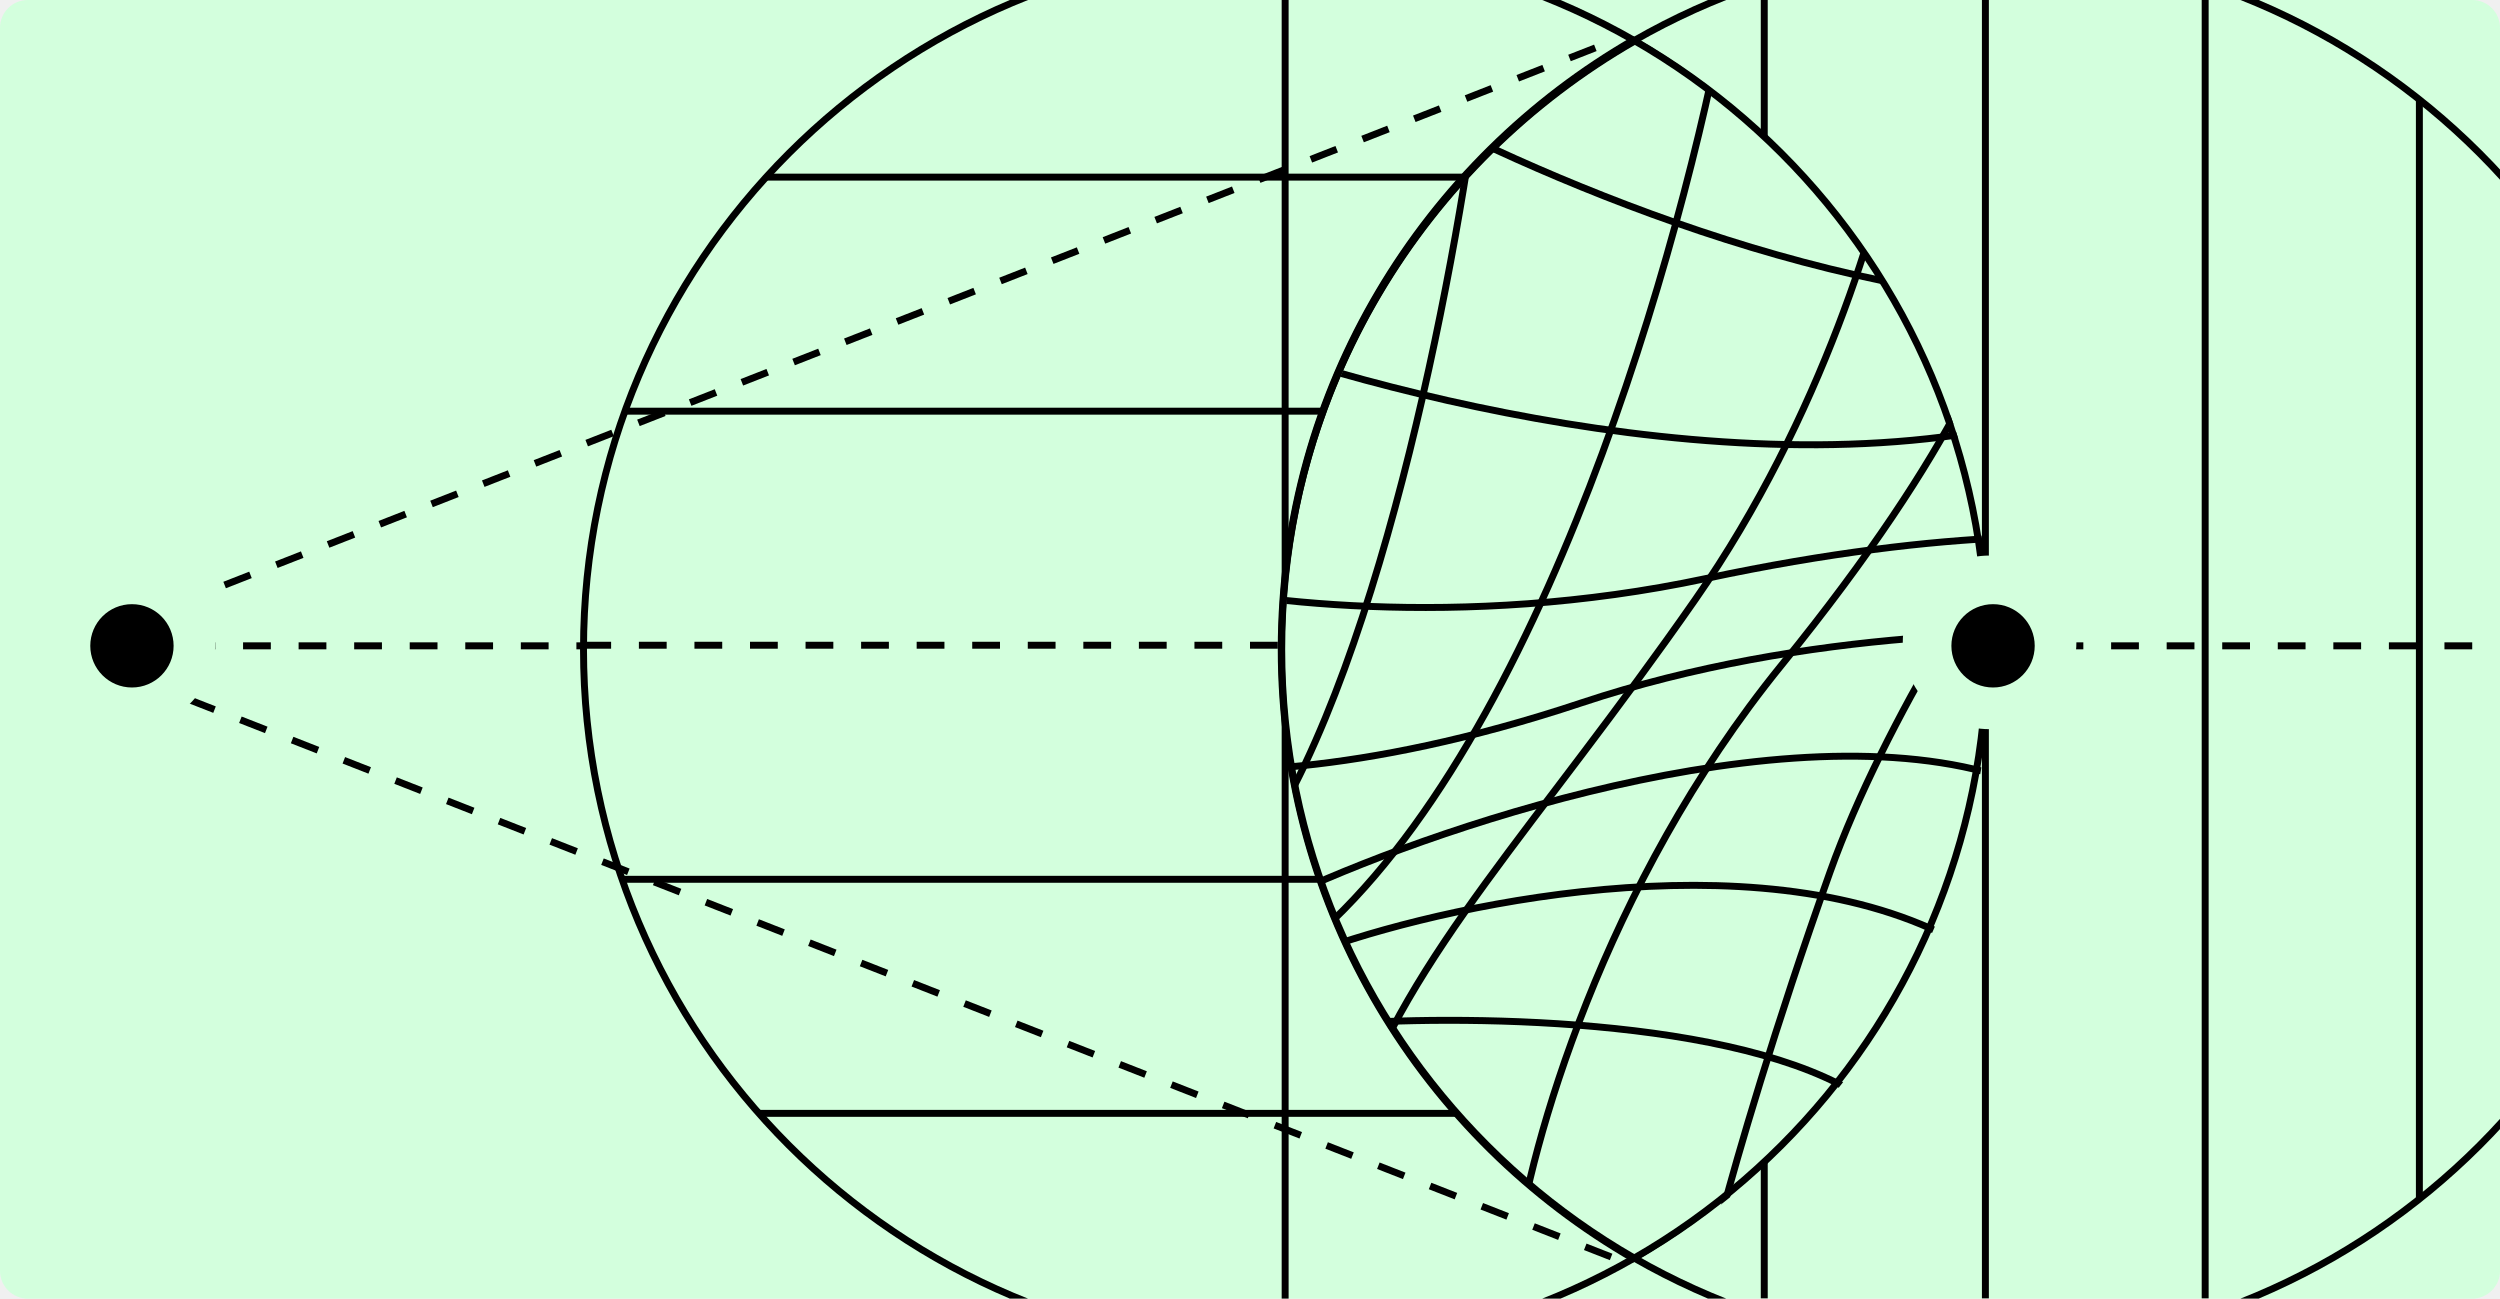
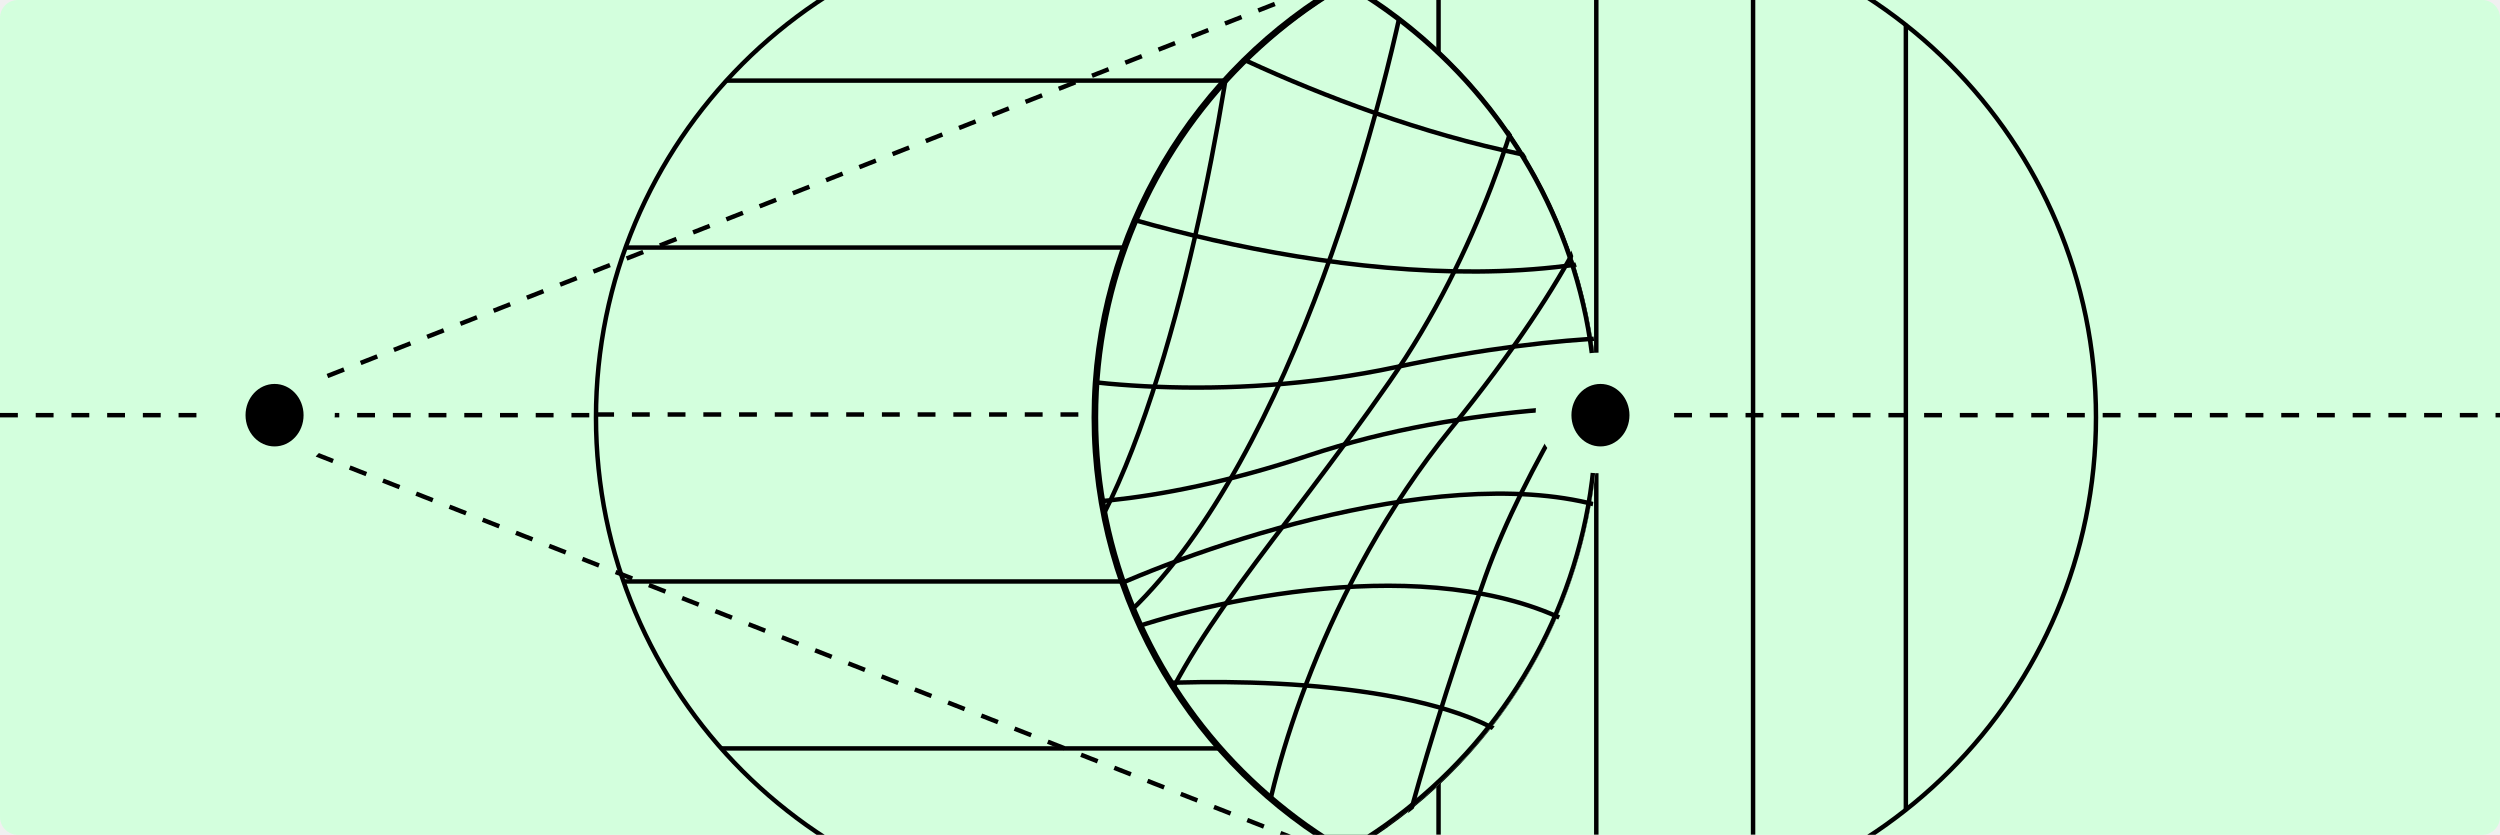
- <svg xmlns="http://www.w3.org/2000/svg" width="360" height="187" viewBox="0 0 360 187" fill="none">
-   <g clip-path="url(#clip0_119_6069)">
-     <rect width="360" height="187" rx="4" fill="#D3FFDD" />
-     <path d="M27 93L84 93" stroke="black" stroke-dasharray="4 4" />
-     <mask id="mask0_119_6069" style="mask-type:alpha" maskUnits="userSpaceOnUse" x="83" y="-8" width="204" height="203">
-       <circle cx="184.95" cy="93.5" r="101.302" transform="rotate(-180 184.95 93.4999)" fill="#D9D9D9" />
+ <svg xmlns="http://www.w3.org/2000/svg" width="560" height="187" viewBox="0 0 560 187" fill="none">
+   <g clip-path="url(#clip0_234_16313)">
+     <rect width="560" height="187" rx="4" fill="#D3FFDD" />
+     <path d="M0 93L134 93" stroke="black" stroke-dasharray="4 4" />
+     <mask id="mask0_234_16313" style="mask-type:alpha" maskUnits="userSpaceOnUse" x="133" y="-19" width="225" height="225">
+       <circle cx="245.56" cy="93.5" r="112.404" transform="rotate(-180 245.56 93.4998)" fill="#D9D9D9" />
    </mask>
-     <g mask="url(#mask0_119_6069)">
-       <path d="M83.648 25.506L286.252 25.506" stroke="black" />
-       <path d="M83.648 59.21L286.252 59.21" stroke="black" />
-       <path d="M84 92.914L184.975 92.914" stroke="black" stroke-dasharray="4 4" />
-       <path d="M185.651 92.914L286.627 92.914" stroke="black" />
-       <path d="M83.648 126.619L286.252 126.619" stroke="black" />
-       <path d="M83.648 160.323L286.252 160.323" stroke="black" />
+     <g mask="url(#mask0_234_16313)">
+       <path d="M133.157 18.055L357.964 18.055" stroke="black" />
+       <path d="M133.157 55.452L357.964 55.452" stroke="black" />
+       <path d="M133.548 92.85L245.589 92.85" stroke="black" stroke-dasharray="4 4" />
+       <path d="M246.339 92.85L358.38 92.85" stroke="black" />
+       <path d="M133.157 130.248L357.964 130.248" stroke="black" />
+       <path d="M133.157 167.646L357.964 167.646" stroke="black" />
    </g>
-     <mask id="mask1_119_6069" style="mask-type:alpha" maskUnits="userSpaceOnUse" x="184" y="-8" width="203" height="203">
-       <circle cx="285.666" cy="93.5" r="101.302" transform="rotate(-180 285.666 93.4999)" fill="#D9D9D9" />
+     <mask id="mask1_234_16313" style="mask-type:alpha" maskUnits="userSpaceOnUse" x="244" y="-19" width="226" height="225">
+       <circle cx="357.315" cy="93.5" r="112.404" transform="rotate(-180 357.315 93.4998)" fill="#D9D9D9" />
    </mask>
-     <g mask="url(#mask1_119_6069)">
-       <path d="M317.544 -8.388L317.544 194.217" stroke="black" />
-       <path d="M348.39 -8.388L348.39 194.216" stroke="black" />
-       <path d="M285.896 -8.388L285.896 194.217" stroke="black" />
-       <path d="M254.052 -8.388L254.052 194.216" stroke="black" />
-       <path d="M204.122 -8.388L204.122 194.216" stroke="black" />
+     <g mask="url(#mask1_234_16313)">
+       <path d="M392.686 -19.553L392.686 205.254" stroke="black" />
+       <path d="M426.912 -19.554L426.912 205.254" stroke="black" />
+       <path d="M357.57 -19.553L357.57 205.254" stroke="black" />
+       <path d="M322.235 -19.554L322.235 205.254" stroke="black" />
+       <path d="M266.834 -19.554L266.834 205.254" stroke="black" />
    </g>
-     <path d="M280 93L360 93" stroke="black" stroke-dasharray="4 4" />
-     <path d="M185.061 -16L185.061 203" stroke="black" />
-     <path d="M10 93L232 6" stroke="black" stroke-dasharray="4 4" />
-     <path fill-rule="evenodd" clip-rule="evenodd" d="M235.157 5.219C265.725 22.766 286.313 55.731 286.313 93.505C286.313 131.279 265.725 164.244 235.157 181.791C204.589 164.244 184 131.279 184 93.505C184 55.731 204.589 22.766 235.157 5.219Z" fill="black" />
-     <path fill-rule="evenodd" clip-rule="evenodd" d="M235.651 6.335C205.385 23.708 185 56.347 185 93.748C185 131.148 205.385 163.787 235.651 181.16C265.917 163.787 286.302 131.148 286.302 93.748C286.302 56.347 265.916 23.708 235.651 6.335Z" fill="#D3FFDD" />
-     <mask id="mask2_119_6069" style="mask-type:alpha" maskUnits="userSpaceOnUse" x="185" y="6" width="102" height="176">
-       <path fill-rule="evenodd" clip-rule="evenodd" d="M235.856 6C266.24 23.441 286.704 56.207 286.704 93.752C286.704 131.298 266.24 164.064 235.856 181.505C205.473 164.064 185.009 131.298 185.009 93.752C185.009 56.207 205.473 23.441 235.856 6Z" fill="#ACDCFF" />
+     <path d="M351 93L560 93" stroke="black" stroke-dasharray="4 4" />
+     <path d="M51 93L298 -4" stroke="black" stroke-dasharray="4 4" />
+     <path fill-rule="evenodd" clip-rule="evenodd" d="M301.27 -4.455C335.188 15.014 358.033 51.592 358.033 93.506C358.033 135.419 335.188 171.997 301.27 191.467C267.352 171.997 244.507 135.419 244.507 93.506C244.507 51.592 267.352 15.014 301.27 -4.455Z" fill="black" />
+     <path fill-rule="evenodd" clip-rule="evenodd" d="M301.818 -3.217C335.401 16.06 358.02 52.276 358.02 93.775C358.02 135.274 335.401 171.49 301.818 190.767C268.236 171.49 245.616 135.274 245.616 93.775C245.616 52.276 268.236 16.06 301.818 -3.217Z" fill="#D3FFDD" />
+     <mask id="mask2_234_16313" style="mask-type:alpha" maskUnits="userSpaceOnUse" x="245" y="-4" width="114" height="196">
+       <path fill-rule="evenodd" clip-rule="evenodd" d="M302.046 -3.589C335.759 15.763 358.466 52.12 358.466 93.78C358.466 135.44 335.759 171.797 302.046 191.149C268.333 171.797 245.626 135.44 245.626 93.78C245.626 52.12 268.333 15.763 302.046 -3.589Z" fill="#ACDCFF" />
    </mask>
-     <g mask="url(#mask2_119_6069)">
-       <path d="M249.119 -2.17C243.653 29.637 224.569 101.103 191.967 132.512" stroke="black" />
-       <path d="M213.337 9.261C210.19 35.435 199.422 94.542 181.53 121.578" stroke="black" />
-       <path d="M272.975 18.703C270.987 30.299 262.439 60.052 244.15 86.292C221.289 119.093 202.901 137.481 194.949 160.839" stroke="black" />
-       <path d="M288.878 40.073C288.878 45.374 282.417 63.928 256.574 95.735C230.731 127.542 220.295 165.312 218.307 180.221" stroke="black" />
-       <path d="M295.338 68.401C288.049 78.175 271.483 103.289 263.531 125.554C255.58 147.818 249.947 167.3 248.125 174.258" stroke="black" />
-       <path d="M193.458 147.421C212.177 146.095 253.692 146.626 269.993 159.348" stroke="black" />
-       <path d="M190.973 136.487C210.355 129.695 255.977 120.186 283.411 136.487" stroke="black" />
-       <path d="M186.5 128.536C208.864 118.265 261.246 100.804 291.86 113.129" stroke="black" />
-       <path d="M166.124 110.147C173.247 111.638 195.545 111.936 227.749 101.202C259.954 90.467 294.842 90.434 308.26 91.759" stroke="black" />
-       <path d="M166.621 83.31C178.217 86.458 210.256 90.865 245.641 83.31C281.025 75.756 303.787 76.85 310.745 78.341" stroke="black" />
-       <path d="M168.609 45.54C193.127 55.48 253.096 72.178 296.83 59.456" stroke="black" />
-       <path d="M194.452 10.752C212.343 21.354 257.966 42.757 297.327 43.552" stroke="black" />
+     <g mask="url(#mask2_234_16313)">
+       <path d="M316.763 -12.654C310.697 22.638 289.522 101.936 253.347 136.787" stroke="black" />
+       <path d="M277.059 0.029C273.566 29.072 261.619 94.656 241.767 124.655" stroke="black" />
+       <path d="M343.232 10.506C341.027 23.373 331.542 56.386 311.249 85.502C285.882 121.897 265.479 142.301 256.656 168.219" stroke="black" />
+       <path d="M360.878 34.218C360.878 40.1 353.709 60.688 325.034 95.98C296.359 131.272 284.779 173.182 282.573 189.725" stroke="black" />
+       <path d="M368.046 65.651C359.958 76.496 341.577 104.362 332.754 129.066C323.931 153.771 317.681 175.388 315.659 183.108" stroke="black" />
+       <path d="M255.001 153.33C275.772 151.859 321.836 152.447 339.923 166.564" stroke="black" />
+       <path d="M252.244 141.198C273.75 133.662 324.372 123.111 354.812 141.198" stroke="black" />
+       <path d="M247.281 132.375C272.096 120.979 330.218 101.605 364.187 115.28" stroke="black" />
+       <path d="M224.672 111.972C232.576 113.626 257.317 113.957 293.051 102.046C328.784 90.135 367.495 90.098 382.384 91.568" stroke="black" />
+       <path d="M225.223 82.194C238.09 85.686 273.64 90.576 312.903 82.194C352.165 73.812 377.421 75.025 385.142 76.679" stroke="black" />
+       <path d="M227.43 40.284C254.634 51.313 321.175 69.842 369.702 55.725" stroke="black" />
+       <path d="M256.104 1.683C275.956 13.447 326.579 37.196 370.253 38.078" stroke="black" />
    </g>
-     <path d="M232 181L10 94" stroke="black" stroke-dasharray="4 4" />
-     <circle cx="18.5" cy="92.5" r="12.5" fill="#D3FFDD" />
-     <circle cx="19" cy="93" r="6" fill="black" />
-     <path d="M184.566 93.5C184.566 37.699 229.801 -7.536 285.602 -7.536C341.403 -7.536 386.639 37.699 386.639 93.5C386.639 149.301 341.403 194.537 285.602 194.537C229.801 194.537 184.566 149.301 184.566 93.5Z" stroke="black" />
-     <path d="M84.025 93.5C84.025 37.699 129.261 -7.536 185.061 -7.536C240.862 -7.536 286.098 37.699 286.098 93.5C286.098 149.301 240.862 194.537 185.061 194.537C129.261 194.537 84.025 149.301 84.025 93.5Z" stroke="black" />
-     <circle cx="286.5" cy="92.5" r="12.5" fill="#D3FFDD" />
-     <circle cx="287" cy="93" r="6" fill="black" />
+     <path d="M298 191L51 94" stroke="black" stroke-dasharray="4 4" />
+     <ellipse cx="61" cy="92.5" rx="14" ry="13.5" fill="#D3FFDD" />
+     <ellipse cx="61.5" cy="93" rx="6.5" ry="7" fill="black" />
+     <path d="M245.5 93.5C245.5 31.644 295.644 -18.5 357.5 -18.5C419.356 -18.5 469.5 31.644 469.5 93.5C469.5 155.356 419.356 205.5 357.5 205.5C295.644 205.5 245.5 155.356 245.5 93.5Z" stroke="black" />
+     <path d="M133.5 93.5C133.5 31.644 183.644 -18.5 245.5 -18.5C307.356 -18.5 357.5 31.644 357.5 93.5C357.5 155.356 307.356 205.5 245.5 205.5C183.644 205.5 133.5 155.356 133.5 93.5Z" stroke="black" />
+     <ellipse cx="358" cy="92.5" rx="14" ry="13.5" fill="#D3FFDD" />
+     <ellipse cx="358.5" cy="93" rx="6.5" ry="7" fill="black" />
  </g>
  <defs>
-     <clipPath id="clip0_119_6069">
-       <rect width="360" height="187" rx="4" fill="white" />
+     <clipPath id="clip0_234_16313">
+       <rect width="560" height="187" rx="4" fill="white" />
    </clipPath>
  </defs>
</svg>
